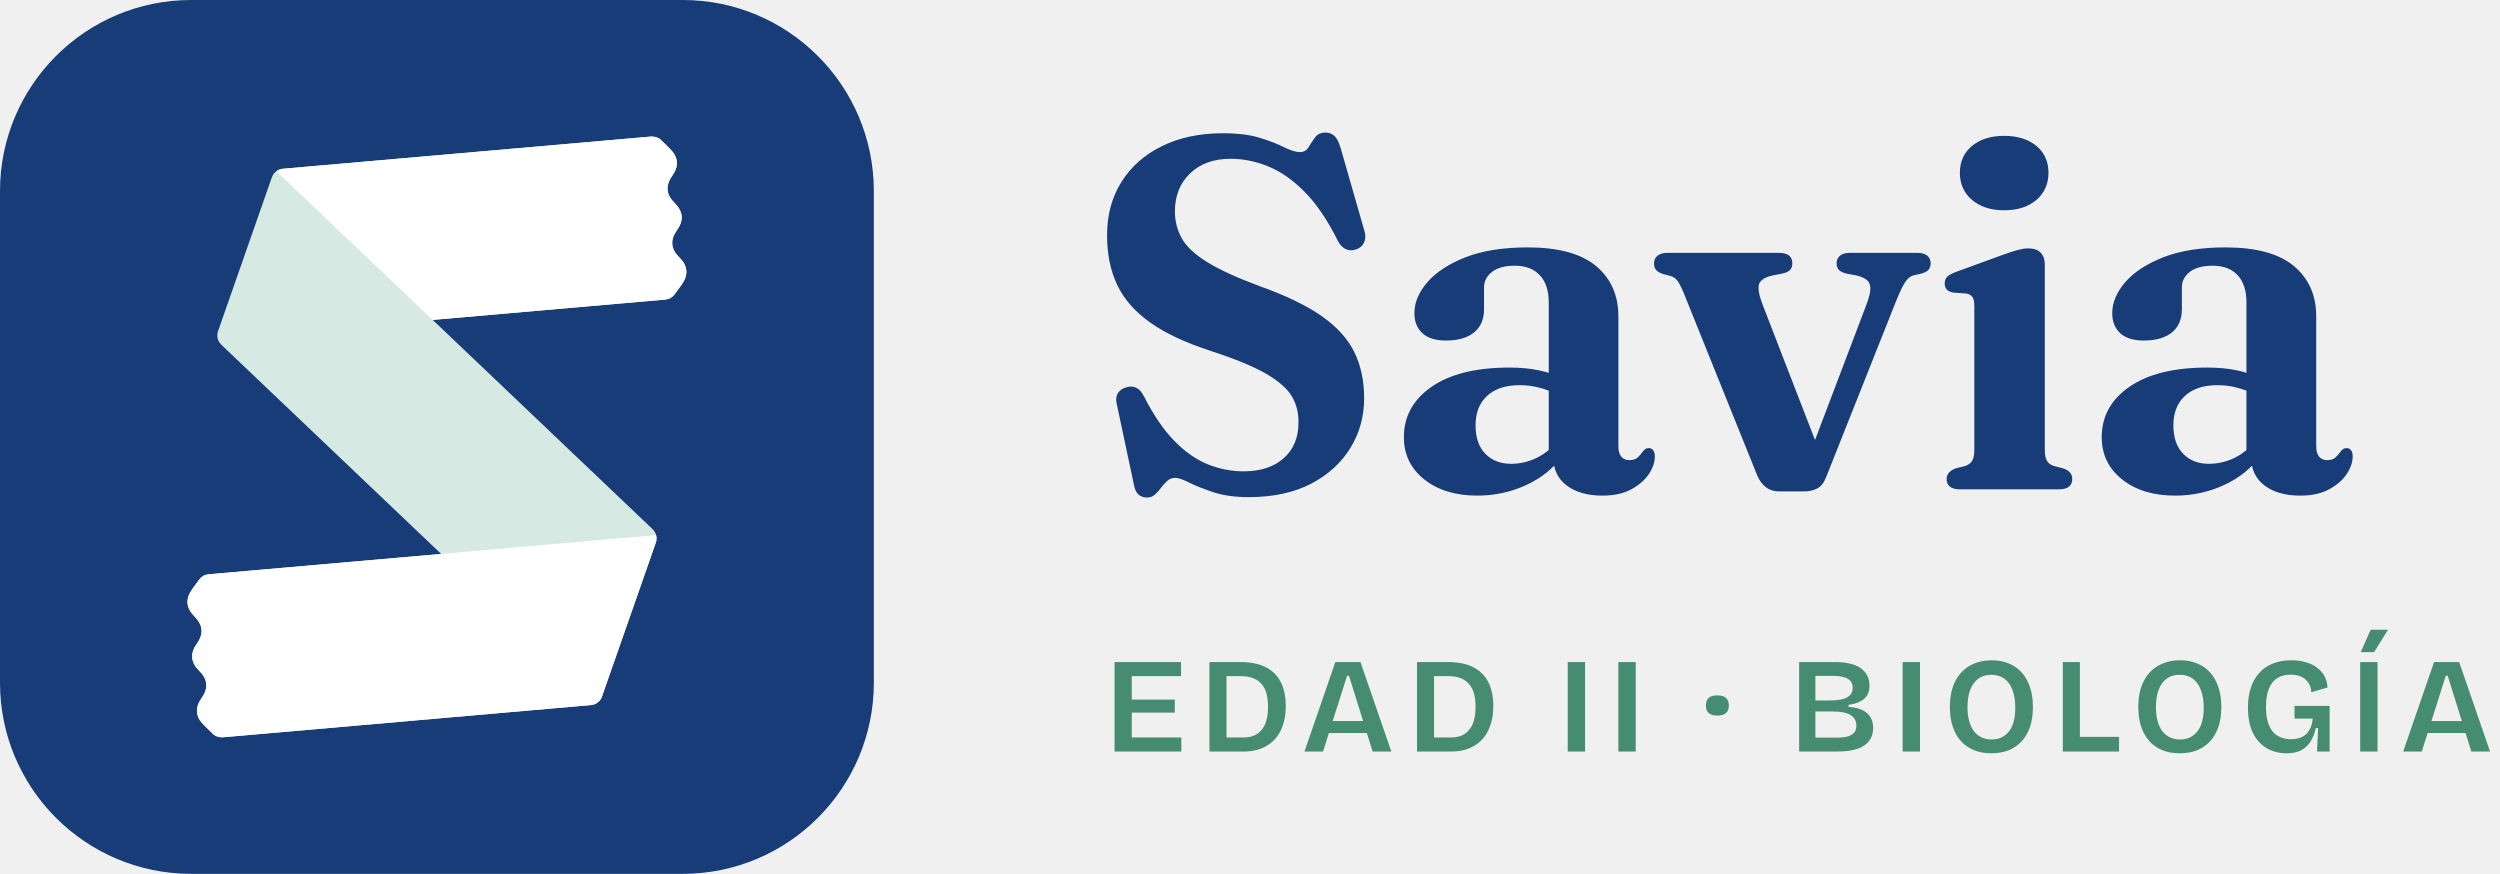
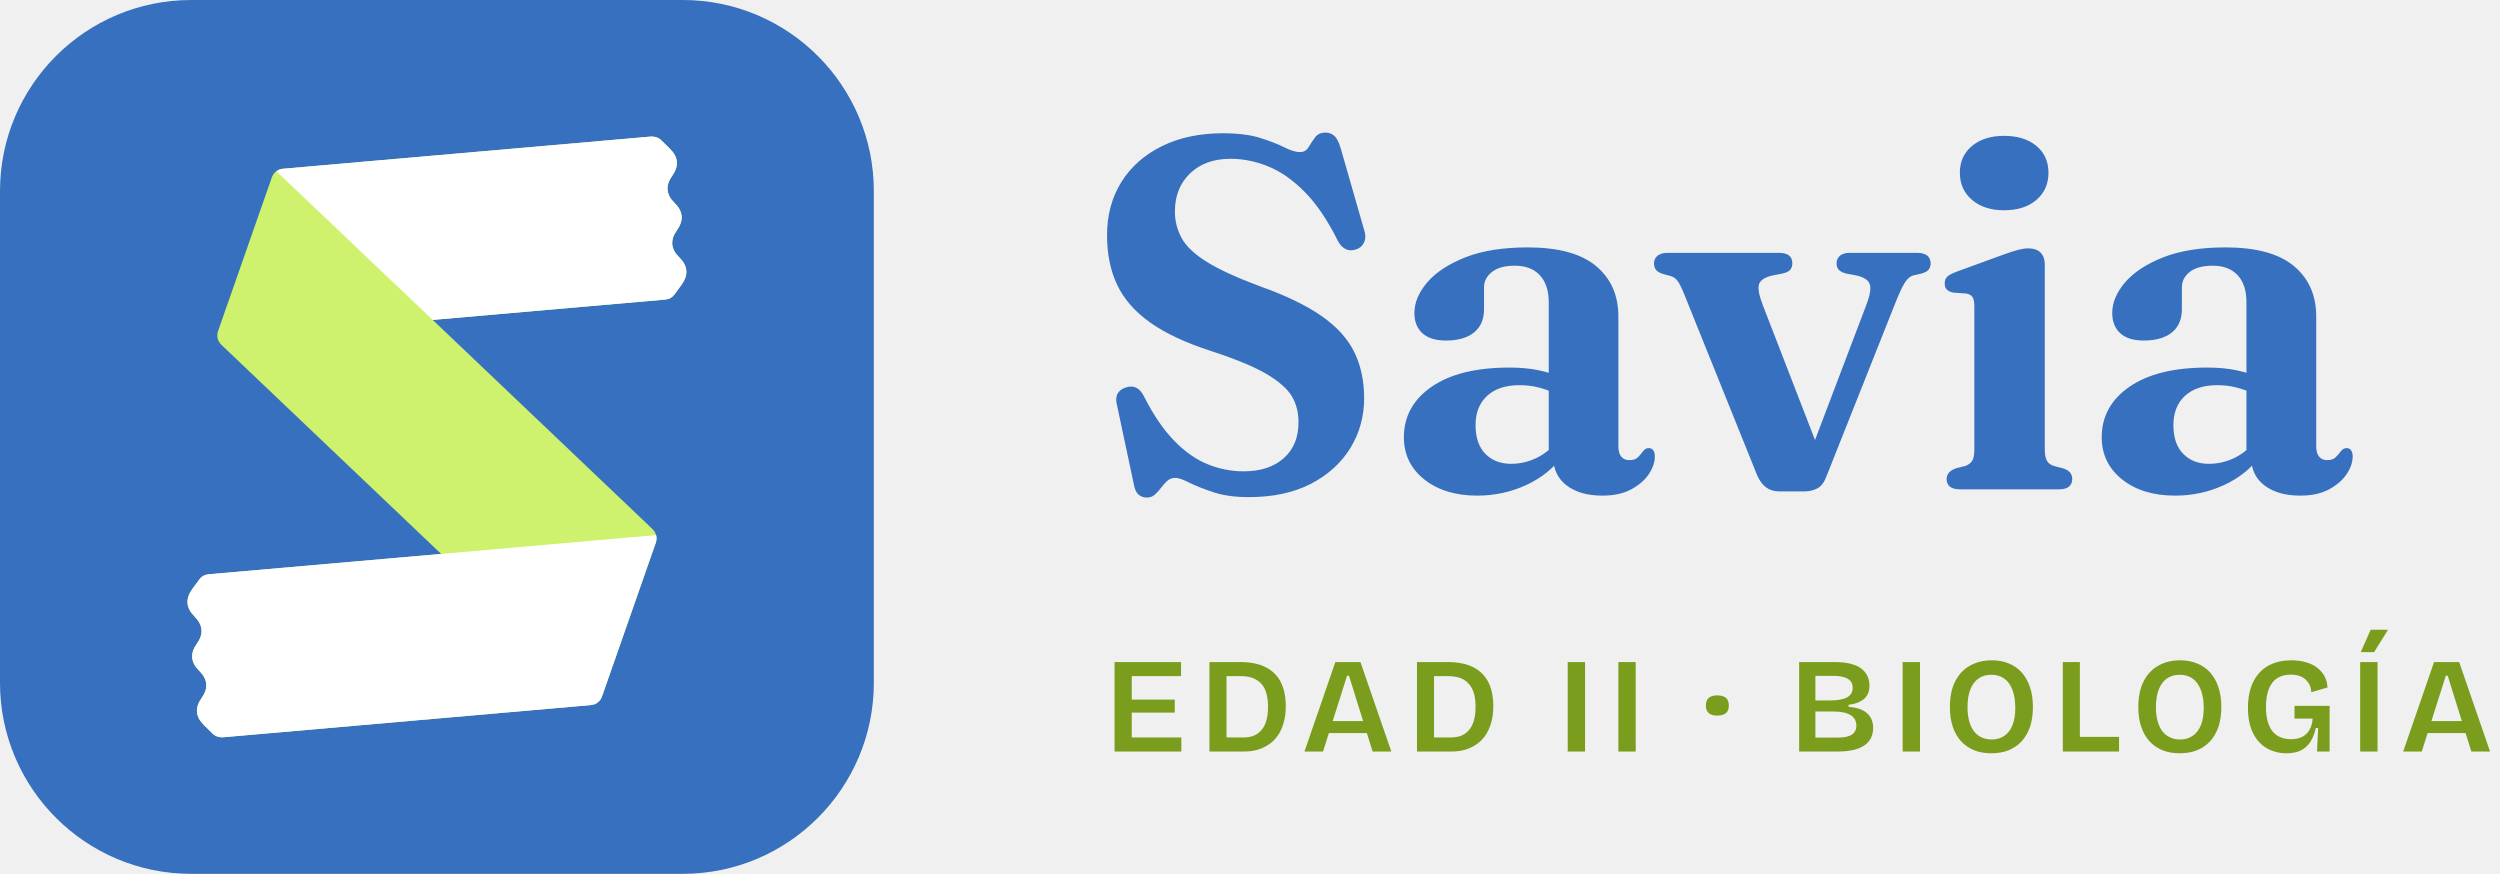
<svg xmlns="http://www.w3.org/2000/svg" viewBox="0 0 183.1 64" width="183.1" height="64" role="img" aria-label="Savia — EDAD II · Biología">
  <g>
-     <rect width="64" height="64" rx="14" fill="#173C78" />
-     <path d="M43.28 51.64 16.31 54Q16.11 54.01 15.91 53.94Q15.72 53.88 15.57 53.73L14.94 53.11Q14 52.19 14.77 51.12Q15.53 50.05 14.59 49.13Q13.65 48.21 14.42 47.14Q15.19 46.07 14.25 45.15Q13.31 44.23 14.07 43.16L14.59 42.45Q14.71 42.28 14.88 42.18Q15.06 42.08 15.27 42.06L32.31 40.57L16.21 25.25Q16.11 25.15 16.04 25.03Q15.97 24.92 15.94 24.79Q15.91 24.65 15.92 24.52Q15.92 24.38 15.97 24.25L19.91 12.99Q19.96 12.86 20.03 12.75Q20.11 12.64 20.22 12.56Q20.33 12.47 20.46 12.42Q20.58 12.38 20.72 12.36L47.69 10Q47.89 9.99 48.09 10.06Q48.28 10.12 48.43 10.27L49.06 10.89Q50 11.81 49.23 12.88Q48.47 13.95 49.41 14.87Q50.35 15.79 49.58 16.86Q48.81 17.93 49.75 18.85Q50.69 19.77 49.93 20.84L49.41 21.55Q49.29 21.72 49.12 21.82Q48.94 21.92 48.73 21.94L31.69 23.43L47.79 38.75Q47.89 38.85 47.96 38.97Q48.03 39.08 48.06 39.22Q48.09 39.35 48.08 39.48Q48.08 39.62 48.03 39.75L44.09 51.01Q44.04 51.14 43.97 51.25Q43.89 51.36 43.78 51.44Q43.67 51.53 43.55 51.58Q43.42 51.62 43.28 51.64Z" fill="#D6E9E2" />
+     <rect width="64" height="64" rx="14" fill="#3770BF" />
+     <path d="M43.28 51.64 16.31 54Q16.11 54.01 15.91 53.94Q15.72 53.88 15.57 53.73L14.94 53.11Q14 52.19 14.77 51.12Q15.53 50.05 14.59 49.13Q13.65 48.21 14.42 47.14Q15.19 46.07 14.25 45.15Q13.31 44.23 14.07 43.16L14.59 42.45Q14.71 42.28 14.88 42.18Q15.06 42.08 15.27 42.06L32.31 40.57L16.21 25.25Q16.11 25.15 16.04 25.03Q15.97 24.92 15.94 24.79Q15.91 24.65 15.92 24.52Q15.92 24.38 15.97 24.25L19.91 12.99Q19.96 12.86 20.03 12.75Q20.11 12.64 20.22 12.56Q20.33 12.47 20.46 12.42Q20.58 12.38 20.72 12.36L47.69 10Q47.89 9.99 48.09 10.06Q48.28 10.12 48.43 10.27L49.06 10.89Q50 11.81 49.23 12.88Q48.47 13.95 49.41 14.87Q50.35 15.79 49.58 16.86Q48.81 17.93 49.75 18.85Q50.69 19.77 49.93 20.84L49.41 21.55Q49.29 21.72 49.12 21.82Q48.94 21.92 48.73 21.94L31.69 23.43L47.79 38.75Q47.89 38.85 47.96 38.97Q48.03 39.08 48.06 39.22Q48.09 39.35 48.08 39.48Q48.08 39.62 48.03 39.75L44.09 51.01Q44.04 51.14 43.97 51.25Q43.89 51.36 43.78 51.44Q43.67 51.53 43.55 51.58Q43.42 51.62 43.28 51.64Z" fill="#CEF26D" />
    <path d="M43.28 51.64 16.31 54Q16.11 54.01 15.91 53.94Q15.72 53.88 15.57 53.73L14.94 53.11Q14 52.19 14.77 51.12Q15.53 50.05 14.59 49.13Q13.65 48.21 14.42 47.14Q15.09 46.21 14.45 45.39Q14.36 45.27 14.25 45.15Q13.31 44.23 14.07 43.16L14.59 42.45L14.59 42.45Q14.71 42.28 14.88 42.18Q15.06 42.08 15.27 42.06L48.05 39.19Q48.05 39.2 48.06 39.22Q48.09 39.35 48.08 39.48Q48.08 39.62 48.03 39.75L44.09 51.01Q44.04 51.14 43.97 51.25Q43.89 51.36 43.78 51.44Q43.67 51.53 43.55 51.58Q43.42 51.62 43.28 51.64ZM31.69 23.43 20.24 12.54Q20.34 12.47 20.46 12.42Q20.58 12.38 20.72 12.36L47.69 10Q47.89 9.99 48.09 10.06Q48.28 10.12 48.43 10.27L48.43 10.27L49.06 10.89Q50 11.81 49.23 12.88Q48.47 13.95 49.41 14.87Q50.35 15.79 49.58 16.86Q48.81 17.93 49.75 18.85Q50.69 19.77 49.93 20.84L49.41 21.55L49.41 21.55Q49.29 21.72 49.12 21.82Q48.94 21.92 48.73 21.94Z" fill="#FFFFFF" />
  </g>
-   <path d="M91.45 36.41Q89.95 36.41 88.87 36.05Q87.79 35.69 87.1 35.35Q86.42 35 86.09 35Q85.72 35 85.49 35.22Q85.25 35.44 85.04 35.72Q84.83 36 84.59 36.22Q84.35 36.44 84 36.44Q83.62 36.44 83.37 36.21Q83.13 35.99 83.04 35.46L81.77 29.49Q81.7 29.09 81.87 28.8Q82.05 28.51 82.45 28.38Q82.89 28.23 83.22 28.4Q83.55 28.56 83.79 29.04Q84.83 31.09 86.01 32.29Q87.19 33.5 88.47 34.01Q89.75 34.52 91.08 34.52Q92.95 34.52 94.03 33.55Q95.1 32.59 95.1 30.96Q95.12 29.9 94.63 29.05Q94.13 28.2 92.76 27.39Q91.39 26.59 88.7 25.71Q85.92 24.81 84.25 23.63Q82.58 22.45 81.83 20.88Q81.08 19.31 81.08 17.23Q81.08 15.01 82.13 13.33Q83.18 11.65 85.09 10.71Q87 9.76 89.56 9.76Q91.21 9.76 92.29 10.1Q93.37 10.44 94.06 10.79Q94.76 11.14 95.21 11.14Q95.62 11.14 95.84 10.78Q96.05 10.42 96.31 10.07Q96.57 9.71 97.08 9.71Q97.48 9.71 97.75 9.97Q98.01 10.22 98.21 10.92L99.93 16.91Q100.08 17.39 99.9 17.76Q99.73 18.14 99.31 18.27Q98.89 18.41 98.55 18.24Q98.21 18.07 97.99 17.65Q96.86 15.38 95.57 14.07Q94.28 12.76 92.91 12.2Q91.54 11.63 90.13 11.63Q88.27 11.63 87.16 12.7Q86.05 13.77 86.05 15.49Q86.05 16.53 86.54 17.43Q87.02 18.32 88.37 19.17Q89.73 20.02 92.29 20.97Q95.12 21.98 96.8 23.15Q98.47 24.32 99.19 25.79Q99.91 27.26 99.91 29.17Q99.91 31.16 98.91 32.8Q97.9 34.45 96.02 35.43Q94.13 36.41 91.45 36.41ZM113.77 33.52V33.13L113.43 33.06V22.14Q113.43 20.86 112.78 20.16Q112.13 19.46 110.94 19.46Q109.86 19.46 109.28 19.91Q108.69 20.37 108.69 21.05V22.66Q108.69 23.75 107.96 24.35Q107.23 24.94 105.89 24.94Q104.76 24.94 104.17 24.4Q103.59 23.86 103.59 22.93Q103.59 21.78 104.54 20.67Q105.49 19.57 107.34 18.84Q109.18 18.12 111.89 18.12Q115.25 18.12 116.89 19.48Q118.53 20.85 118.53 23.17V32.68Q118.53 33.19 118.74 33.44Q118.95 33.7 119.33 33.7Q119.73 33.7 119.94 33.51Q120.14 33.32 120.28 33.12Q120.37 32.99 120.48 32.91Q120.59 32.82 120.76 32.82Q120.98 32.82 121.09 32.99Q121.2 33.15 121.2 33.43Q121.2 34.05 120.77 34.71Q120.34 35.36 119.49 35.83Q118.64 36.3 117.36 36.3Q115.73 36.3 114.75 35.56Q113.77 34.82 113.77 33.52ZM102.82 32.02Q102.82 29.73 104.86 28.32Q106.9 26.92 110.56 26.92Q111.74 26.92 112.7 27.12Q113.66 27.32 114.36 27.67L113.96 28.84Q113.33 28.54 112.69 28.38Q112.04 28.21 111.29 28.21Q109.77 28.21 108.92 28.99Q108.07 29.77 108.07 31.14Q108.07 32.51 108.79 33.24Q109.51 33.97 110.67 33.97Q111.65 33.97 112.56 33.53Q113.46 33.08 114.08 32.27L114.49 33.32Q113.48 34.74 111.79 35.52Q110.1 36.3 108.2 36.3Q105.8 36.3 104.31 35.11Q102.82 33.92 102.82 32.02ZM132.17 35.99H130.3Q129.74 35.99 129.34 35.69Q128.95 35.4 128.69 34.8L123.32 21.47Q123.03 20.77 122.83 20.53Q122.64 20.3 122.37 20.22L121.78 20.06Q121.44 19.95 121.29 19.77Q121.14 19.58 121.14 19.29Q121.14 18.93 121.41 18.72Q121.67 18.52 122.11 18.52H130.3Q131.27 18.52 131.27 19.29Q131.27 19.58 131.11 19.77Q130.94 19.95 130.52 20.04L129.85 20.17Q129.01 20.35 128.84 20.79Q128.68 21.23 129.1 22.33L133.39 33.41L132.24 34.05L136.69 22.33Q137.11 21.23 136.93 20.79Q136.76 20.35 135.94 20.17L135.24 20.04Q134.86 19.95 134.68 19.77Q134.51 19.58 134.51 19.29Q134.51 18.93 134.77 18.72Q135.02 18.52 135.46 18.52H140.43Q140.89 18.52 141.15 18.72Q141.4 18.93 141.4 19.29Q141.4 19.55 141.26 19.74Q141.11 19.93 140.71 20.04L140.14 20.17Q139.79 20.26 139.51 20.7Q139.23 21.14 138.81 22.2L133.76 34.91Q133.52 35.55 133.1 35.77Q132.68 35.99 132.17 35.99ZM149.76 19.35V32.91Q149.76 33.48 149.92 33.75Q150.07 34.01 150.4 34.12L151.09 34.3Q151.44 34.41 151.61 34.61Q151.77 34.8 151.77 35.09Q151.77 35.44 151.53 35.64Q151.3 35.84 150.77 35.84H143.56Q143.05 35.84 142.81 35.64Q142.57 35.44 142.57 35.09Q142.57 34.82 142.74 34.62Q142.9 34.43 143.25 34.3L143.96 34.12Q144.29 33.99 144.45 33.74Q144.6 33.48 144.6 32.91V22.44Q144.6 21.96 144.47 21.76Q144.33 21.56 144.02 21.5L143.05 21.43Q142.72 21.36 142.57 21.19Q142.43 21.03 142.43 20.77Q142.43 20.46 142.6 20.28Q142.77 20.1 143.27 19.91L146.67 18.67Q147.38 18.41 147.81 18.3Q148.24 18.19 148.53 18.19Q149.16 18.19 149.46 18.51Q149.76 18.83 149.76 19.35ZM146.78 15.4Q145.32 15.4 144.43 14.64Q143.54 13.88 143.54 12.65Q143.54 11.43 144.43 10.69Q145.32 9.95 146.78 9.95Q148.26 9.95 149.15 10.69Q150.03 11.43 150.03 12.65Q150.03 13.88 149.15 14.64Q148.26 15.4 146.78 15.4ZM164.88 33.52V33.13L164.53 33.06V22.14Q164.53 20.86 163.89 20.16Q163.24 19.46 162.05 19.46Q160.97 19.46 160.38 19.91Q159.8 20.37 159.8 21.05V22.66Q159.8 23.75 159.07 24.35Q158.34 24.94 157 24.94Q155.87 24.94 155.28 24.4Q154.7 23.86 154.7 22.93Q154.7 21.78 155.65 20.67Q156.6 19.57 158.45 18.84Q160.29 18.12 163 18.12Q166.36 18.12 168 19.48Q169.64 20.85 169.64 23.17V32.68Q169.64 33.19 169.85 33.44Q170.06 33.7 170.44 33.7Q170.84 33.7 171.04 33.51Q171.25 33.32 171.39 33.12Q171.48 32.99 171.59 32.91Q171.7 32.82 171.87 32.82Q172.09 32.82 172.2 32.99Q172.31 33.15 172.31 33.43Q172.31 34.05 171.88 34.71Q171.45 35.36 170.6 35.83Q169.75 36.3 168.47 36.3Q166.84 36.3 165.86 35.56Q164.88 34.82 164.88 33.52ZM153.93 32.02Q153.93 29.73 155.97 28.32Q158.01 26.92 161.66 26.92Q162.85 26.92 163.81 27.12Q164.77 27.32 165.47 27.67L165.07 28.84Q164.44 28.54 163.79 28.38Q163.15 28.21 162.4 28.21Q160.88 28.21 160.03 28.99Q159.18 29.77 159.18 31.14Q159.18 32.51 159.9 33.24Q160.62 33.97 161.77 33.97Q162.76 33.97 163.67 33.53Q164.57 33.08 165.19 32.27L165.6 33.32Q164.59 34.74 162.9 35.52Q161.21 36.3 159.31 36.3Q156.91 36.3 155.42 35.11Q153.93 33.92 153.93 32.02Z" fill="#173C78" />
-   <path d="M81.63 55.04V48.49H82.89V55.04ZM82.45 55.04V54.01H86.52V55.04ZM82.45 52.19V51.24H86.04V52.19ZM82.45 49.52V48.49H86.5V49.52ZM89.19 55.04V54.01H91.11Q91.7 54.01 92.09 53.74Q92.49 53.47 92.68 52.98Q92.87 52.48 92.87 51.79Q92.87 51.2 92.75 50.77Q92.63 50.35 92.38 50.08Q92.13 49.8 91.75 49.66Q91.38 49.52 90.87 49.52H89.19V48.49H90.83Q91.99 48.49 92.73 48.88Q93.47 49.27 93.82 49.99Q94.17 50.7 94.17 51.72Q94.17 52.43 94 52.98Q93.84 53.53 93.55 53.92Q93.26 54.32 92.87 54.56Q92.49 54.81 92.04 54.93Q91.6 55.04 91.14 55.04ZM88.58 55.04V48.49H89.83V55.04ZM95.54 55.04 97.8 48.49H99.64L101.9 55.04H100.53L98.8 49.49H98.66L96.9 55.04ZM96.74 53.69V52.81H100.87V53.69ZM104.39 55.04V54.01H106.3Q106.9 54.01 107.29 53.74Q107.68 53.47 107.88 52.98Q108.07 52.48 108.07 51.79Q108.07 51.2 107.95 50.77Q107.82 50.35 107.57 50.08Q107.33 49.8 106.95 49.66Q106.57 49.52 106.07 49.52H104.39V48.49H106.03Q107.19 48.49 107.93 48.88Q108.67 49.27 109.02 49.99Q109.37 50.7 109.37 51.72Q109.37 52.43 109.2 52.98Q109.03 53.53 108.75 53.92Q108.46 54.32 108.07 54.56Q107.68 54.81 107.24 54.93Q106.8 55.04 106.33 55.04ZM103.78 55.04V48.49H105.03V55.04ZM114.82 55.04V48.49H116.09V55.04ZM118.53 55.04V48.49H119.8V55.04ZM125.77 52.41Q125.36 52.41 125.15 52.23Q124.94 52.05 124.94 51.68Q124.94 51.29 125.15 51.11Q125.36 50.93 125.77 50.93Q126.19 50.93 126.41 51.11Q126.62 51.29 126.62 51.68Q126.62 52.41 125.77 52.41ZM131.77 55.04V48.49H134.38Q134.96 48.49 135.43 48.59Q135.9 48.69 136.23 48.9Q136.56 49.12 136.74 49.45Q136.92 49.77 136.92 50.23Q136.92 50.62 136.76 50.9Q136.61 51.18 136.27 51.36Q135.94 51.55 135.39 51.62V51.77Q136.32 51.84 136.75 52.24Q137.19 52.64 137.19 53.31Q137.19 53.88 136.9 54.26Q136.62 54.64 136.05 54.84Q135.48 55.04 134.62 55.04ZM132.96 54.02H134.64Q135.31 54.02 135.63 53.8Q135.96 53.59 135.96 53.15Q135.96 52.63 135.53 52.37Q135.11 52.11 134.25 52.11H132.96ZM132.96 51.3H134.05Q134.88 51.3 135.29 51.07Q135.69 50.84 135.69 50.38Q135.69 49.93 135.34 49.72Q134.98 49.5 134.26 49.5H132.96ZM139.35 55.04V48.49H140.62V55.04ZM145.84 55.17Q145.12 55.17 144.57 54.94Q144.01 54.71 143.62 54.28Q143.23 53.85 143.02 53.22Q142.81 52.6 142.81 51.8Q142.81 50.64 143.21 49.88Q143.6 49.12 144.3 48.74Q144.99 48.36 145.88 48.36Q146.56 48.36 147.12 48.59Q147.67 48.81 148.06 49.24Q148.45 49.67 148.67 50.31Q148.89 50.95 148.89 51.78Q148.89 52.6 148.68 53.23Q148.46 53.86 148.07 54.29Q147.67 54.72 147.11 54.95Q146.55 55.17 145.84 55.17ZM145.87 54.16Q146.43 54.16 146.81 53.88Q147.2 53.61 147.4 53.1Q147.6 52.58 147.6 51.84Q147.6 51.07 147.39 50.53Q147.19 49.98 146.79 49.7Q146.4 49.42 145.84 49.42Q145.3 49.42 144.91 49.69Q144.52 49.96 144.31 50.49Q144.1 51.02 144.1 51.79Q144.1 52.36 144.22 52.8Q144.34 53.24 144.56 53.54Q144.78 53.84 145.12 54Q145.45 54.16 145.87 54.16ZM151.08 55.04V48.49H152.33V55.04ZM151.37 55.04V53.97H155.2V55.04ZM159.63 55.17Q158.92 55.17 158.36 54.94Q157.81 54.71 157.42 54.28Q157.03 53.85 156.82 53.22Q156.61 52.6 156.61 51.8Q156.61 50.64 157.01 49.88Q157.4 49.12 158.1 48.74Q158.79 48.36 159.67 48.36Q160.36 48.36 160.91 48.59Q161.47 48.81 161.86 49.24Q162.25 49.67 162.47 50.31Q162.69 50.95 162.69 51.78Q162.69 52.6 162.48 53.23Q162.26 53.86 161.87 54.29Q161.47 54.72 160.91 54.95Q160.35 55.17 159.63 55.17ZM159.66 54.16Q160.23 54.16 160.61 53.88Q160.99 53.61 161.2 53.1Q161.4 52.58 161.4 51.84Q161.4 51.07 161.19 50.53Q160.98 49.98 160.59 49.7Q160.2 49.42 159.63 49.42Q159.1 49.42 158.71 49.69Q158.32 49.96 158.11 50.49Q157.9 51.02 157.9 51.79Q157.9 52.36 158.02 52.8Q158.14 53.24 158.36 53.54Q158.58 53.84 158.92 54Q159.25 54.16 159.66 54.16ZM167.46 55.17Q166.66 55.17 166.02 54.8Q165.38 54.43 165.01 53.69Q164.64 52.95 164.64 51.83Q164.64 51.01 164.85 50.37Q165.06 49.73 165.47 49.28Q165.87 48.83 166.46 48.6Q167.04 48.36 167.82 48.36Q168.4 48.36 168.88 48.5Q169.35 48.63 169.69 48.89Q170.04 49.15 170.24 49.51Q170.44 49.88 170.47 50.35L169.28 50.7Q169.26 50.26 169.04 49.97Q168.83 49.68 168.5 49.54Q168.17 49.41 167.78 49.41Q167.21 49.41 166.81 49.65Q166.4 49.9 166.18 50.43Q165.96 50.95 165.96 51.78Q165.96 52.4 166.09 52.85Q166.22 53.3 166.46 53.59Q166.7 53.87 167.04 54Q167.37 54.14 167.78 54.14Q168.25 54.14 168.59 53.98Q168.93 53.82 169.13 53.48Q169.34 53.15 169.38 52.63H168.05V51.7H170.62V52.83V55.04H169.7L169.78 53.32H169.61Q169.47 53.94 169.2 54.35Q168.93 54.76 168.5 54.97Q168.08 55.17 167.46 55.17ZM172.86 55.04V48.49H174.13V55.04ZM173.88 47.76H172.9L173.63 46.12H174.9ZM176.01 55.04 178.27 48.49H180.11L182.37 55.04H181L179.27 49.49H179.13L177.37 55.04ZM177.21 53.69V52.81H181.34V53.69Z" fill="#458C72" />
+   <path d="M91.45 36.41Q89.95 36.41 88.87 36.05Q87.79 35.69 87.1 35.35Q86.42 35 86.09 35Q85.72 35 85.49 35.22Q85.25 35.44 85.04 35.72Q84.83 36 84.59 36.22Q84.35 36.44 84 36.44Q83.62 36.44 83.37 36.21Q83.13 35.99 83.04 35.46L81.77 29.49Q81.7 29.09 81.87 28.8Q82.05 28.51 82.45 28.38Q82.89 28.23 83.22 28.4Q83.55 28.56 83.79 29.04Q84.83 31.09 86.01 32.29Q87.19 33.5 88.47 34.01Q89.75 34.52 91.08 34.52Q92.95 34.52 94.03 33.55Q95.1 32.59 95.1 30.96Q95.12 29.9 94.63 29.05Q94.13 28.2 92.76 27.39Q91.39 26.59 88.7 25.71Q85.92 24.81 84.25 23.63Q82.58 22.45 81.83 20.88Q81.08 19.31 81.08 17.23Q81.08 15.01 82.13 13.33Q83.18 11.65 85.09 10.71Q87 9.76 89.56 9.76Q91.21 9.76 92.29 10.1Q93.37 10.44 94.06 10.79Q94.76 11.14 95.21 11.14Q95.62 11.14 95.84 10.78Q96.05 10.42 96.31 10.07Q96.57 9.71 97.08 9.71Q97.48 9.71 97.75 9.97Q98.01 10.22 98.21 10.92L99.93 16.91Q100.08 17.39 99.9 17.76Q99.73 18.14 99.31 18.27Q98.89 18.41 98.55 18.24Q98.21 18.07 97.99 17.65Q96.86 15.38 95.57 14.07Q94.28 12.76 92.91 12.2Q91.54 11.63 90.13 11.63Q88.27 11.63 87.16 12.7Q86.05 13.77 86.05 15.49Q86.05 16.53 86.54 17.43Q87.02 18.32 88.37 19.17Q89.73 20.02 92.29 20.97Q95.12 21.98 96.8 23.15Q98.47 24.32 99.19 25.79Q99.91 27.26 99.91 29.17Q99.91 31.16 98.91 32.8Q97.9 34.45 96.02 35.43Q94.13 36.41 91.45 36.41ZM113.77 33.52V33.13L113.43 33.06V22.14Q113.43 20.86 112.78 20.16Q112.13 19.46 110.94 19.46Q109.86 19.46 109.28 19.91Q108.69 20.37 108.69 21.05V22.66Q108.69 23.75 107.96 24.35Q107.23 24.94 105.89 24.94Q104.76 24.94 104.17 24.4Q103.59 23.86 103.59 22.93Q103.59 21.78 104.54 20.67Q105.49 19.57 107.34 18.84Q109.18 18.12 111.89 18.12Q115.25 18.12 116.89 19.48Q118.53 20.85 118.53 23.17V32.68Q118.53 33.19 118.74 33.44Q118.95 33.7 119.33 33.7Q119.73 33.7 119.94 33.51Q120.14 33.32 120.28 33.12Q120.37 32.99 120.48 32.91Q120.59 32.82 120.76 32.82Q120.98 32.82 121.09 32.99Q121.2 33.15 121.2 33.43Q121.2 34.05 120.77 34.71Q120.34 35.36 119.49 35.83Q118.64 36.3 117.36 36.3Q115.73 36.3 114.75 35.56Q113.77 34.82 113.77 33.52ZM102.82 32.02Q102.82 29.73 104.86 28.32Q106.9 26.92 110.56 26.92Q111.74 26.92 112.7 27.12Q113.66 27.32 114.36 27.67L113.96 28.84Q113.33 28.54 112.69 28.38Q112.04 28.21 111.29 28.21Q109.77 28.21 108.92 28.99Q108.07 29.77 108.07 31.14Q108.07 32.51 108.79 33.24Q109.51 33.97 110.67 33.97Q111.65 33.97 112.56 33.53Q113.46 33.08 114.08 32.27L114.49 33.32Q113.48 34.74 111.79 35.52Q110.1 36.3 108.2 36.3Q105.8 36.3 104.31 35.11Q102.82 33.92 102.82 32.02ZM132.17 35.99H130.3Q129.74 35.99 129.34 35.69Q128.95 35.4 128.69 34.8L123.32 21.47Q123.03 20.77 122.83 20.53Q122.64 20.3 122.37 20.22L121.78 20.06Q121.44 19.95 121.29 19.77Q121.14 19.58 121.14 19.29Q121.14 18.93 121.41 18.72Q121.67 18.52 122.11 18.52H130.3Q131.27 18.52 131.27 19.29Q131.27 19.58 131.11 19.77Q130.94 19.95 130.52 20.04L129.85 20.17Q129.01 20.35 128.84 20.79Q128.68 21.23 129.1 22.33L133.39 33.41L132.24 34.05L136.69 22.33Q137.11 21.23 136.93 20.79Q136.76 20.35 135.94 20.17L135.24 20.04Q134.86 19.95 134.68 19.77Q134.51 19.58 134.51 19.29Q134.51 18.93 134.77 18.72Q135.02 18.52 135.46 18.52H140.43Q140.89 18.52 141.15 18.72Q141.4 18.93 141.4 19.29Q141.4 19.55 141.26 19.74Q141.11 19.93 140.71 20.04L140.14 20.17Q139.79 20.26 139.51 20.7Q139.23 21.14 138.81 22.2L133.76 34.91Q133.52 35.55 133.1 35.77Q132.68 35.99 132.17 35.99ZM149.76 19.35V32.91Q149.76 33.48 149.92 33.75Q150.07 34.01 150.4 34.12L151.09 34.3Q151.44 34.41 151.61 34.61Q151.77 34.8 151.77 35.09Q151.77 35.44 151.53 35.64Q151.3 35.84 150.77 35.84H143.56Q143.05 35.84 142.81 35.64Q142.57 35.44 142.57 35.09Q142.57 34.82 142.74 34.62Q142.9 34.43 143.25 34.3L143.96 34.12Q144.29 33.99 144.45 33.74Q144.6 33.48 144.6 32.91V22.44Q144.6 21.96 144.47 21.76Q144.33 21.56 144.02 21.5L143.05 21.43Q142.72 21.36 142.57 21.19Q142.43 21.03 142.43 20.77Q142.43 20.46 142.6 20.28Q142.77 20.1 143.27 19.91L146.67 18.67Q147.38 18.41 147.81 18.3Q148.24 18.19 148.53 18.19Q149.16 18.19 149.46 18.51Q149.76 18.83 149.76 19.35ZM146.78 15.4Q145.32 15.4 144.43 14.64Q143.54 13.88 143.54 12.65Q143.54 11.43 144.43 10.69Q145.32 9.95 146.78 9.95Q148.26 9.95 149.15 10.69Q150.03 11.43 150.03 12.65Q150.03 13.88 149.15 14.64Q148.26 15.4 146.78 15.4ZM164.88 33.52V33.13L164.53 33.06V22.14Q164.53 20.86 163.89 20.16Q163.24 19.46 162.05 19.46Q160.97 19.46 160.38 19.91Q159.8 20.37 159.8 21.05V22.66Q159.8 23.75 159.07 24.35Q158.34 24.94 157 24.94Q155.87 24.94 155.28 24.4Q154.7 23.86 154.7 22.93Q154.7 21.78 155.65 20.67Q156.6 19.57 158.45 18.84Q160.29 18.12 163 18.12Q166.36 18.12 168 19.48Q169.64 20.85 169.64 23.17V32.68Q169.64 33.19 169.85 33.44Q170.06 33.7 170.44 33.7Q170.84 33.7 171.04 33.51Q171.25 33.32 171.39 33.12Q171.48 32.99 171.59 32.91Q171.7 32.82 171.87 32.82Q172.09 32.82 172.2 32.99Q172.31 33.15 172.31 33.43Q172.31 34.05 171.88 34.71Q171.45 35.36 170.6 35.83Q169.75 36.3 168.47 36.3Q166.84 36.3 165.86 35.56Q164.88 34.82 164.88 33.52ZM153.93 32.02Q153.93 29.73 155.97 28.32Q158.01 26.92 161.66 26.92Q162.85 26.92 163.81 27.12Q164.77 27.32 165.47 27.67L165.07 28.84Q164.44 28.54 163.79 28.38Q163.15 28.21 162.4 28.21Q160.88 28.21 160.03 28.99Q159.18 29.77 159.18 31.14Q159.18 32.51 159.9 33.24Q160.62 33.97 161.77 33.97Q162.76 33.97 163.67 33.53Q164.57 33.08 165.19 32.27L165.6 33.32Q164.59 34.74 162.9 35.52Q161.21 36.3 159.31 36.3Q156.91 36.3 155.42 35.11Q153.93 33.92 153.93 32.02Z" fill="#3770BF" />
+   <path d="M81.63 55.04V48.49H82.89V55.04ZM82.45 55.04V54.01H86.52V55.04ZM82.45 52.19V51.24H86.04V52.19ZM82.45 49.52V48.49H86.5V49.52ZM89.19 55.04V54.01H91.11Q91.7 54.01 92.09 53.74Q92.49 53.47 92.68 52.98Q92.87 52.48 92.87 51.79Q92.87 51.2 92.75 50.77Q92.63 50.35 92.38 50.08Q92.13 49.8 91.75 49.66Q91.38 49.52 90.87 49.52H89.19V48.49H90.83Q91.99 48.49 92.73 48.88Q93.47 49.27 93.82 49.99Q94.17 50.7 94.17 51.72Q94.17 52.43 94 52.98Q93.84 53.53 93.55 53.92Q93.26 54.32 92.87 54.56Q92.49 54.81 92.04 54.93Q91.6 55.04 91.14 55.04ZM88.58 55.04V48.49H89.83V55.04ZM95.54 55.04 97.8 48.49H99.64L101.9 55.04H100.53L98.8 49.49H98.66L96.9 55.04ZM96.74 53.69V52.81H100.87V53.69ZM104.39 55.04V54.01H106.3Q106.9 54.01 107.29 53.74Q107.68 53.47 107.88 52.98Q108.07 52.48 108.07 51.79Q108.07 51.2 107.95 50.77Q107.82 50.35 107.57 50.08Q107.33 49.8 106.95 49.66Q106.57 49.52 106.07 49.52H104.39V48.49H106.03Q107.19 48.49 107.93 48.88Q108.67 49.27 109.02 49.99Q109.37 50.7 109.37 51.72Q109.37 52.43 109.2 52.98Q109.03 53.53 108.75 53.92Q108.46 54.32 108.07 54.56Q107.68 54.81 107.24 54.93Q106.8 55.04 106.33 55.04ZM103.78 55.04V48.49H105.03V55.04ZM114.82 55.04V48.49H116.09V55.04ZM118.53 55.04V48.49H119.8V55.04ZM125.77 52.41Q125.36 52.41 125.15 52.23Q124.94 52.05 124.94 51.68Q124.94 51.29 125.15 51.11Q125.36 50.93 125.77 50.93Q126.19 50.93 126.41 51.11Q126.62 51.29 126.62 51.68Q126.62 52.41 125.77 52.41ZM131.77 55.04V48.49H134.38Q134.96 48.49 135.43 48.59Q135.9 48.69 136.23 48.9Q136.56 49.12 136.74 49.45Q136.92 49.77 136.92 50.23Q136.92 50.62 136.76 50.9Q136.61 51.18 136.27 51.36Q135.94 51.55 135.39 51.62V51.77Q136.32 51.84 136.75 52.24Q137.19 52.64 137.19 53.31Q137.19 53.88 136.9 54.26Q136.62 54.64 136.05 54.84Q135.48 55.04 134.62 55.04ZM132.96 54.02H134.64Q135.31 54.02 135.63 53.8Q135.96 53.59 135.96 53.15Q135.96 52.63 135.53 52.37Q135.11 52.11 134.25 52.11H132.96ZM132.96 51.3H134.05Q134.88 51.3 135.29 51.07Q135.69 50.84 135.69 50.38Q135.69 49.93 135.34 49.72Q134.98 49.5 134.26 49.5H132.96ZM139.35 55.04V48.49H140.62V55.04ZM145.84 55.17Q145.12 55.17 144.57 54.94Q144.01 54.71 143.62 54.28Q143.23 53.85 143.02 53.22Q142.81 52.6 142.81 51.8Q142.81 50.64 143.21 49.88Q143.6 49.12 144.3 48.74Q144.99 48.36 145.88 48.36Q146.56 48.36 147.12 48.59Q147.67 48.81 148.06 49.24Q148.45 49.67 148.67 50.31Q148.89 50.95 148.89 51.78Q148.89 52.6 148.68 53.23Q148.46 53.86 148.07 54.29Q147.67 54.72 147.11 54.95Q146.55 55.17 145.84 55.17ZM145.87 54.16Q146.43 54.16 146.81 53.88Q147.2 53.61 147.4 53.1Q147.6 52.58 147.6 51.84Q147.6 51.07 147.39 50.53Q147.19 49.98 146.79 49.7Q146.4 49.42 145.84 49.42Q145.3 49.42 144.91 49.69Q144.52 49.96 144.31 50.49Q144.1 51.02 144.1 51.79Q144.1 52.36 144.22 52.8Q144.34 53.24 144.56 53.54Q144.78 53.84 145.12 54Q145.45 54.16 145.87 54.16ZM151.08 55.04V48.49H152.33V55.04ZM151.37 55.04V53.97H155.2V55.04ZM159.63 55.17Q158.92 55.17 158.36 54.94Q157.81 54.71 157.42 54.28Q157.03 53.85 156.82 53.22Q156.61 52.6 156.61 51.8Q156.61 50.64 157.01 49.88Q157.4 49.12 158.1 48.74Q158.79 48.36 159.67 48.36Q160.36 48.36 160.91 48.59Q161.47 48.81 161.86 49.24Q162.25 49.67 162.47 50.31Q162.69 50.95 162.69 51.78Q162.69 52.6 162.48 53.23Q162.26 53.86 161.87 54.29Q161.47 54.72 160.91 54.95Q160.35 55.17 159.63 55.17ZM159.66 54.16Q160.23 54.16 160.61 53.88Q160.99 53.61 161.2 53.1Q161.4 52.58 161.4 51.84Q161.4 51.07 161.19 50.53Q160.98 49.98 160.59 49.7Q160.2 49.42 159.63 49.42Q159.1 49.42 158.71 49.69Q158.32 49.96 158.11 50.49Q157.9 51.02 157.9 51.79Q157.9 52.36 158.02 52.8Q158.14 53.24 158.36 53.54Q158.58 53.84 158.92 54Q159.25 54.16 159.66 54.16ZM167.46 55.17Q166.66 55.17 166.02 54.8Q165.38 54.43 165.01 53.69Q164.64 52.95 164.64 51.83Q164.64 51.01 164.85 50.37Q165.06 49.73 165.47 49.28Q165.87 48.83 166.46 48.6Q167.04 48.36 167.82 48.36Q168.4 48.36 168.88 48.5Q169.35 48.63 169.69 48.89Q170.04 49.15 170.24 49.51Q170.44 49.88 170.47 50.35L169.28 50.7Q169.26 50.26 169.04 49.97Q168.83 49.68 168.5 49.54Q168.17 49.41 167.78 49.41Q167.21 49.41 166.81 49.65Q166.4 49.9 166.18 50.43Q165.96 50.95 165.96 51.78Q165.96 52.4 166.09 52.85Q166.22 53.3 166.46 53.59Q166.7 53.87 167.04 54Q167.37 54.14 167.78 54.14Q168.25 54.14 168.59 53.98Q168.93 53.82 169.13 53.48Q169.34 53.15 169.38 52.63H168.05V51.7H170.62V52.83V55.04H169.7L169.78 53.32H169.61Q169.47 53.94 169.2 54.35Q168.93 54.76 168.5 54.97Q168.08 55.17 167.46 55.17ZM172.86 55.04V48.49H174.13V55.04ZM173.88 47.76H172.9L173.63 46.12H174.9ZM176.01 55.04 178.27 48.49H180.11L182.37 55.04H181L179.27 49.49H179.13L177.37 55.04ZM177.21 53.69V52.81H181.34V53.69Z" fill="#7A9D1D" />
</svg>
